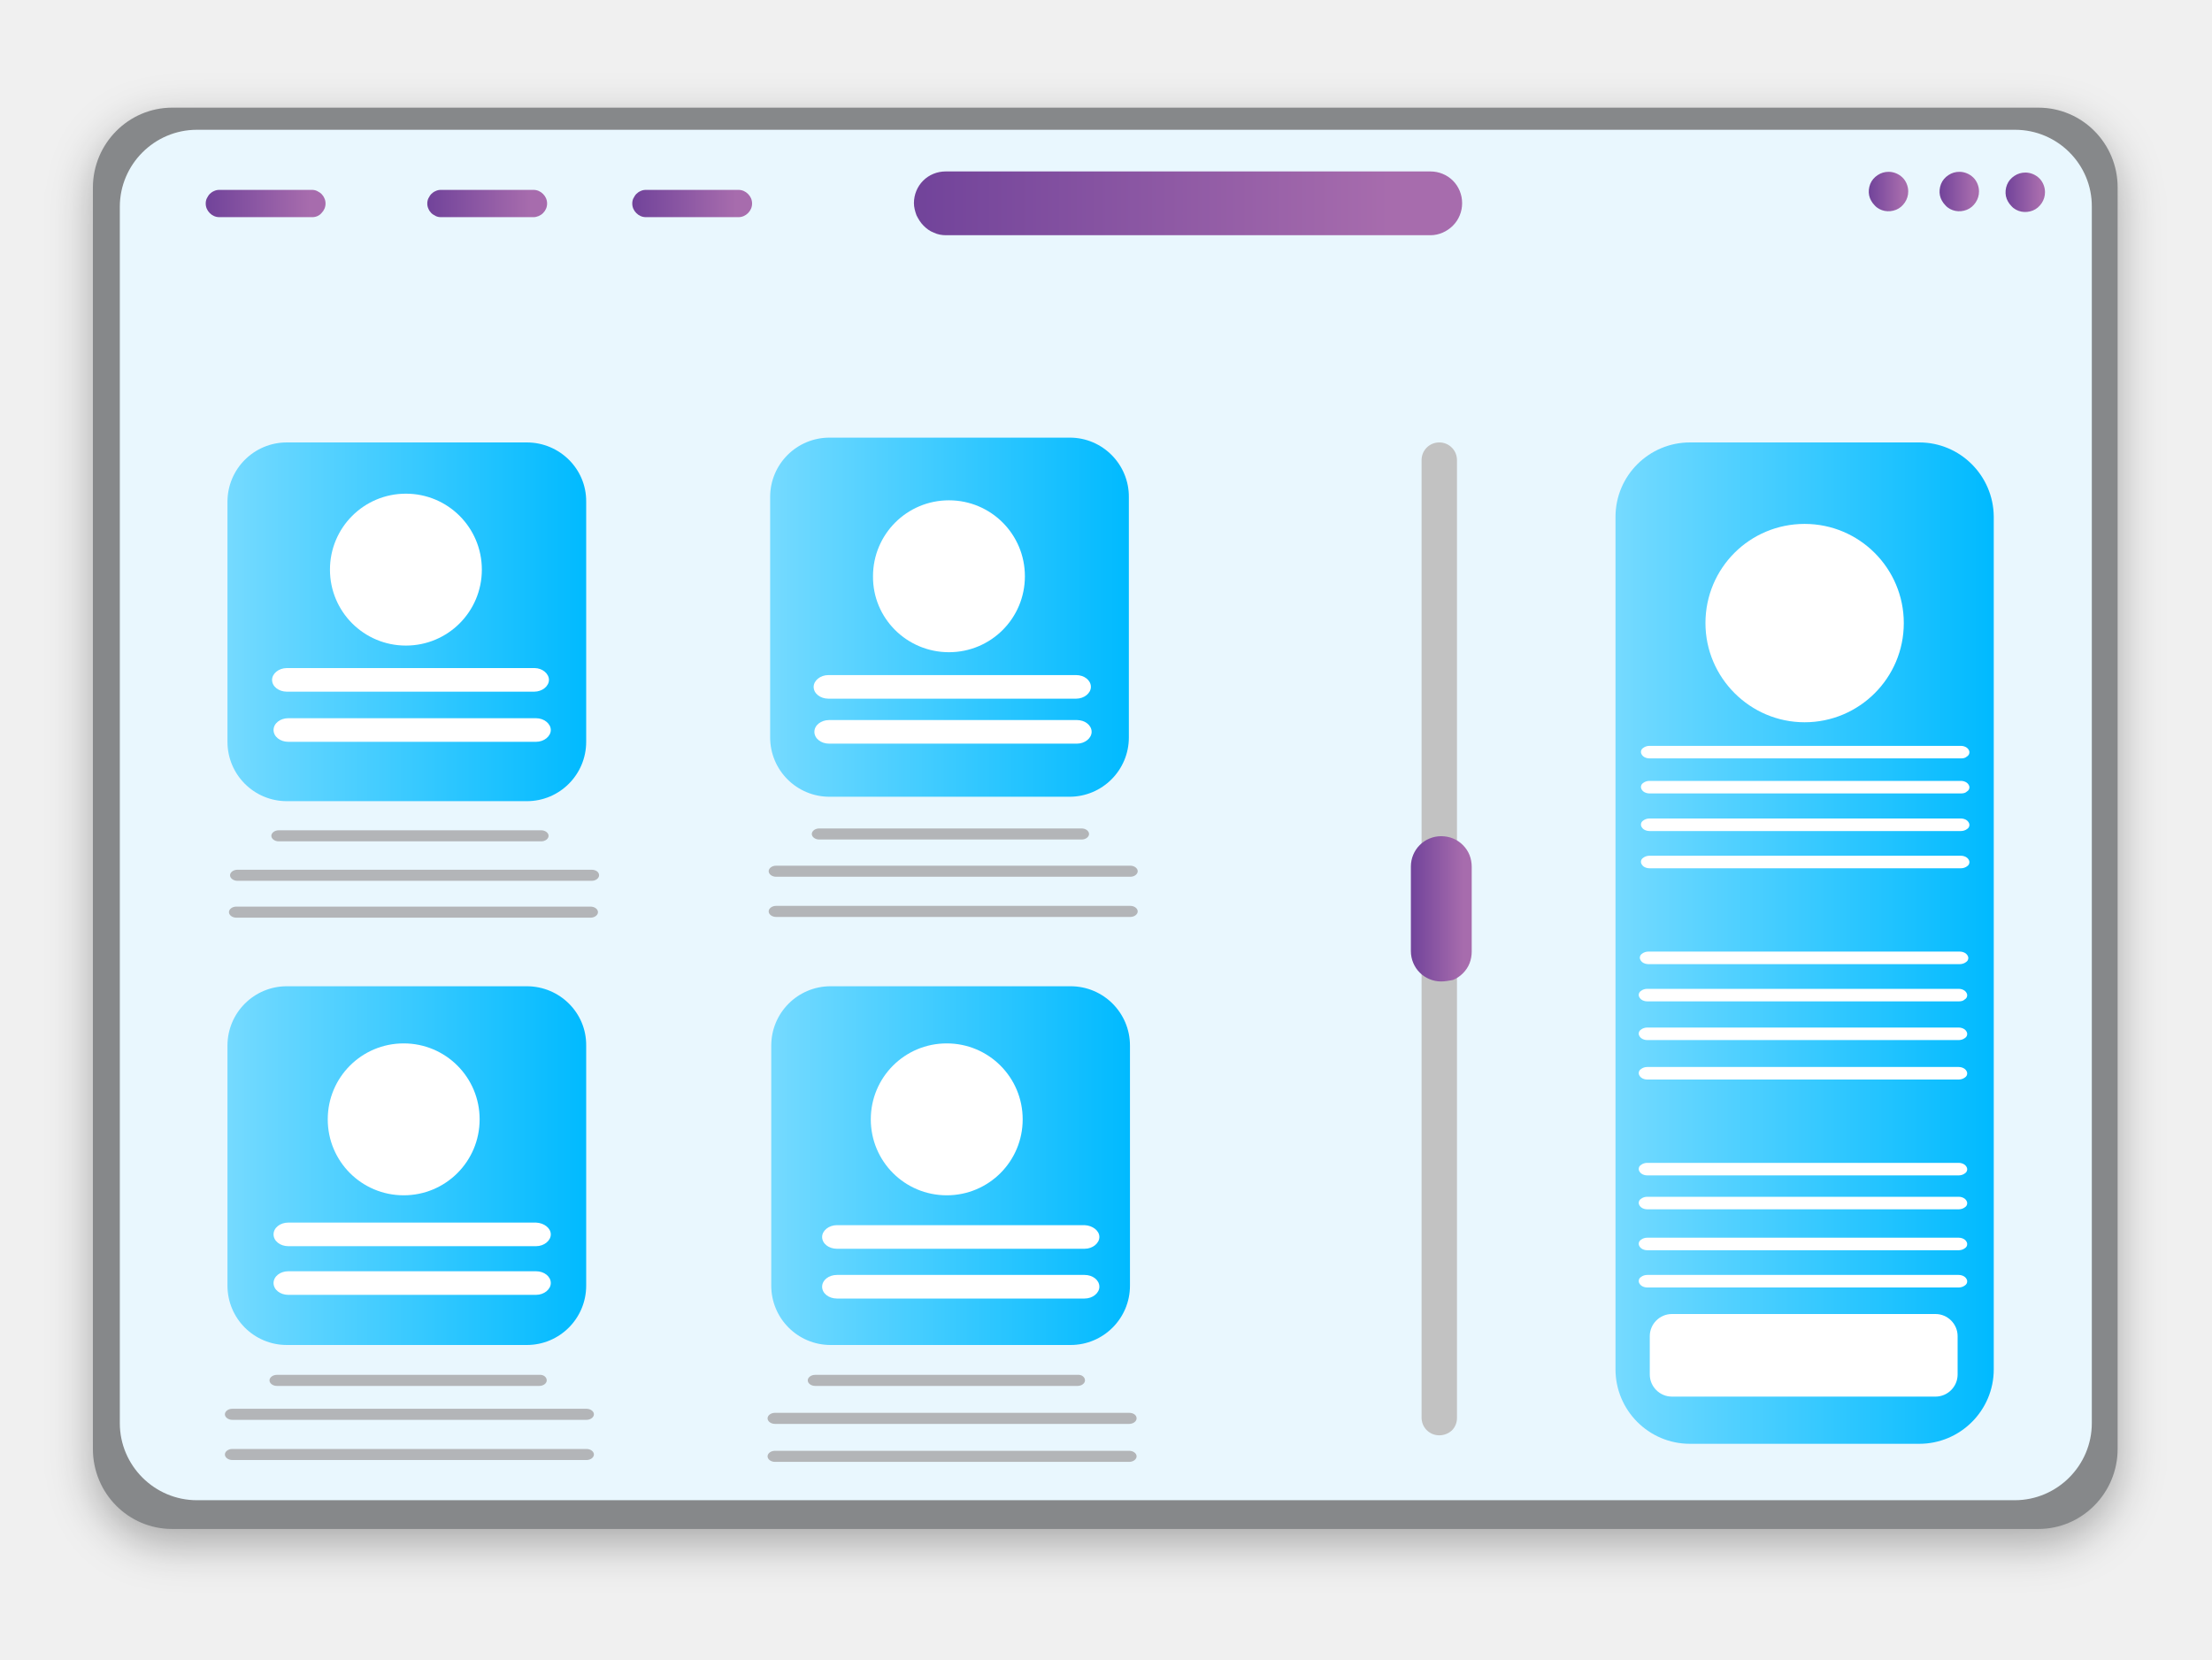
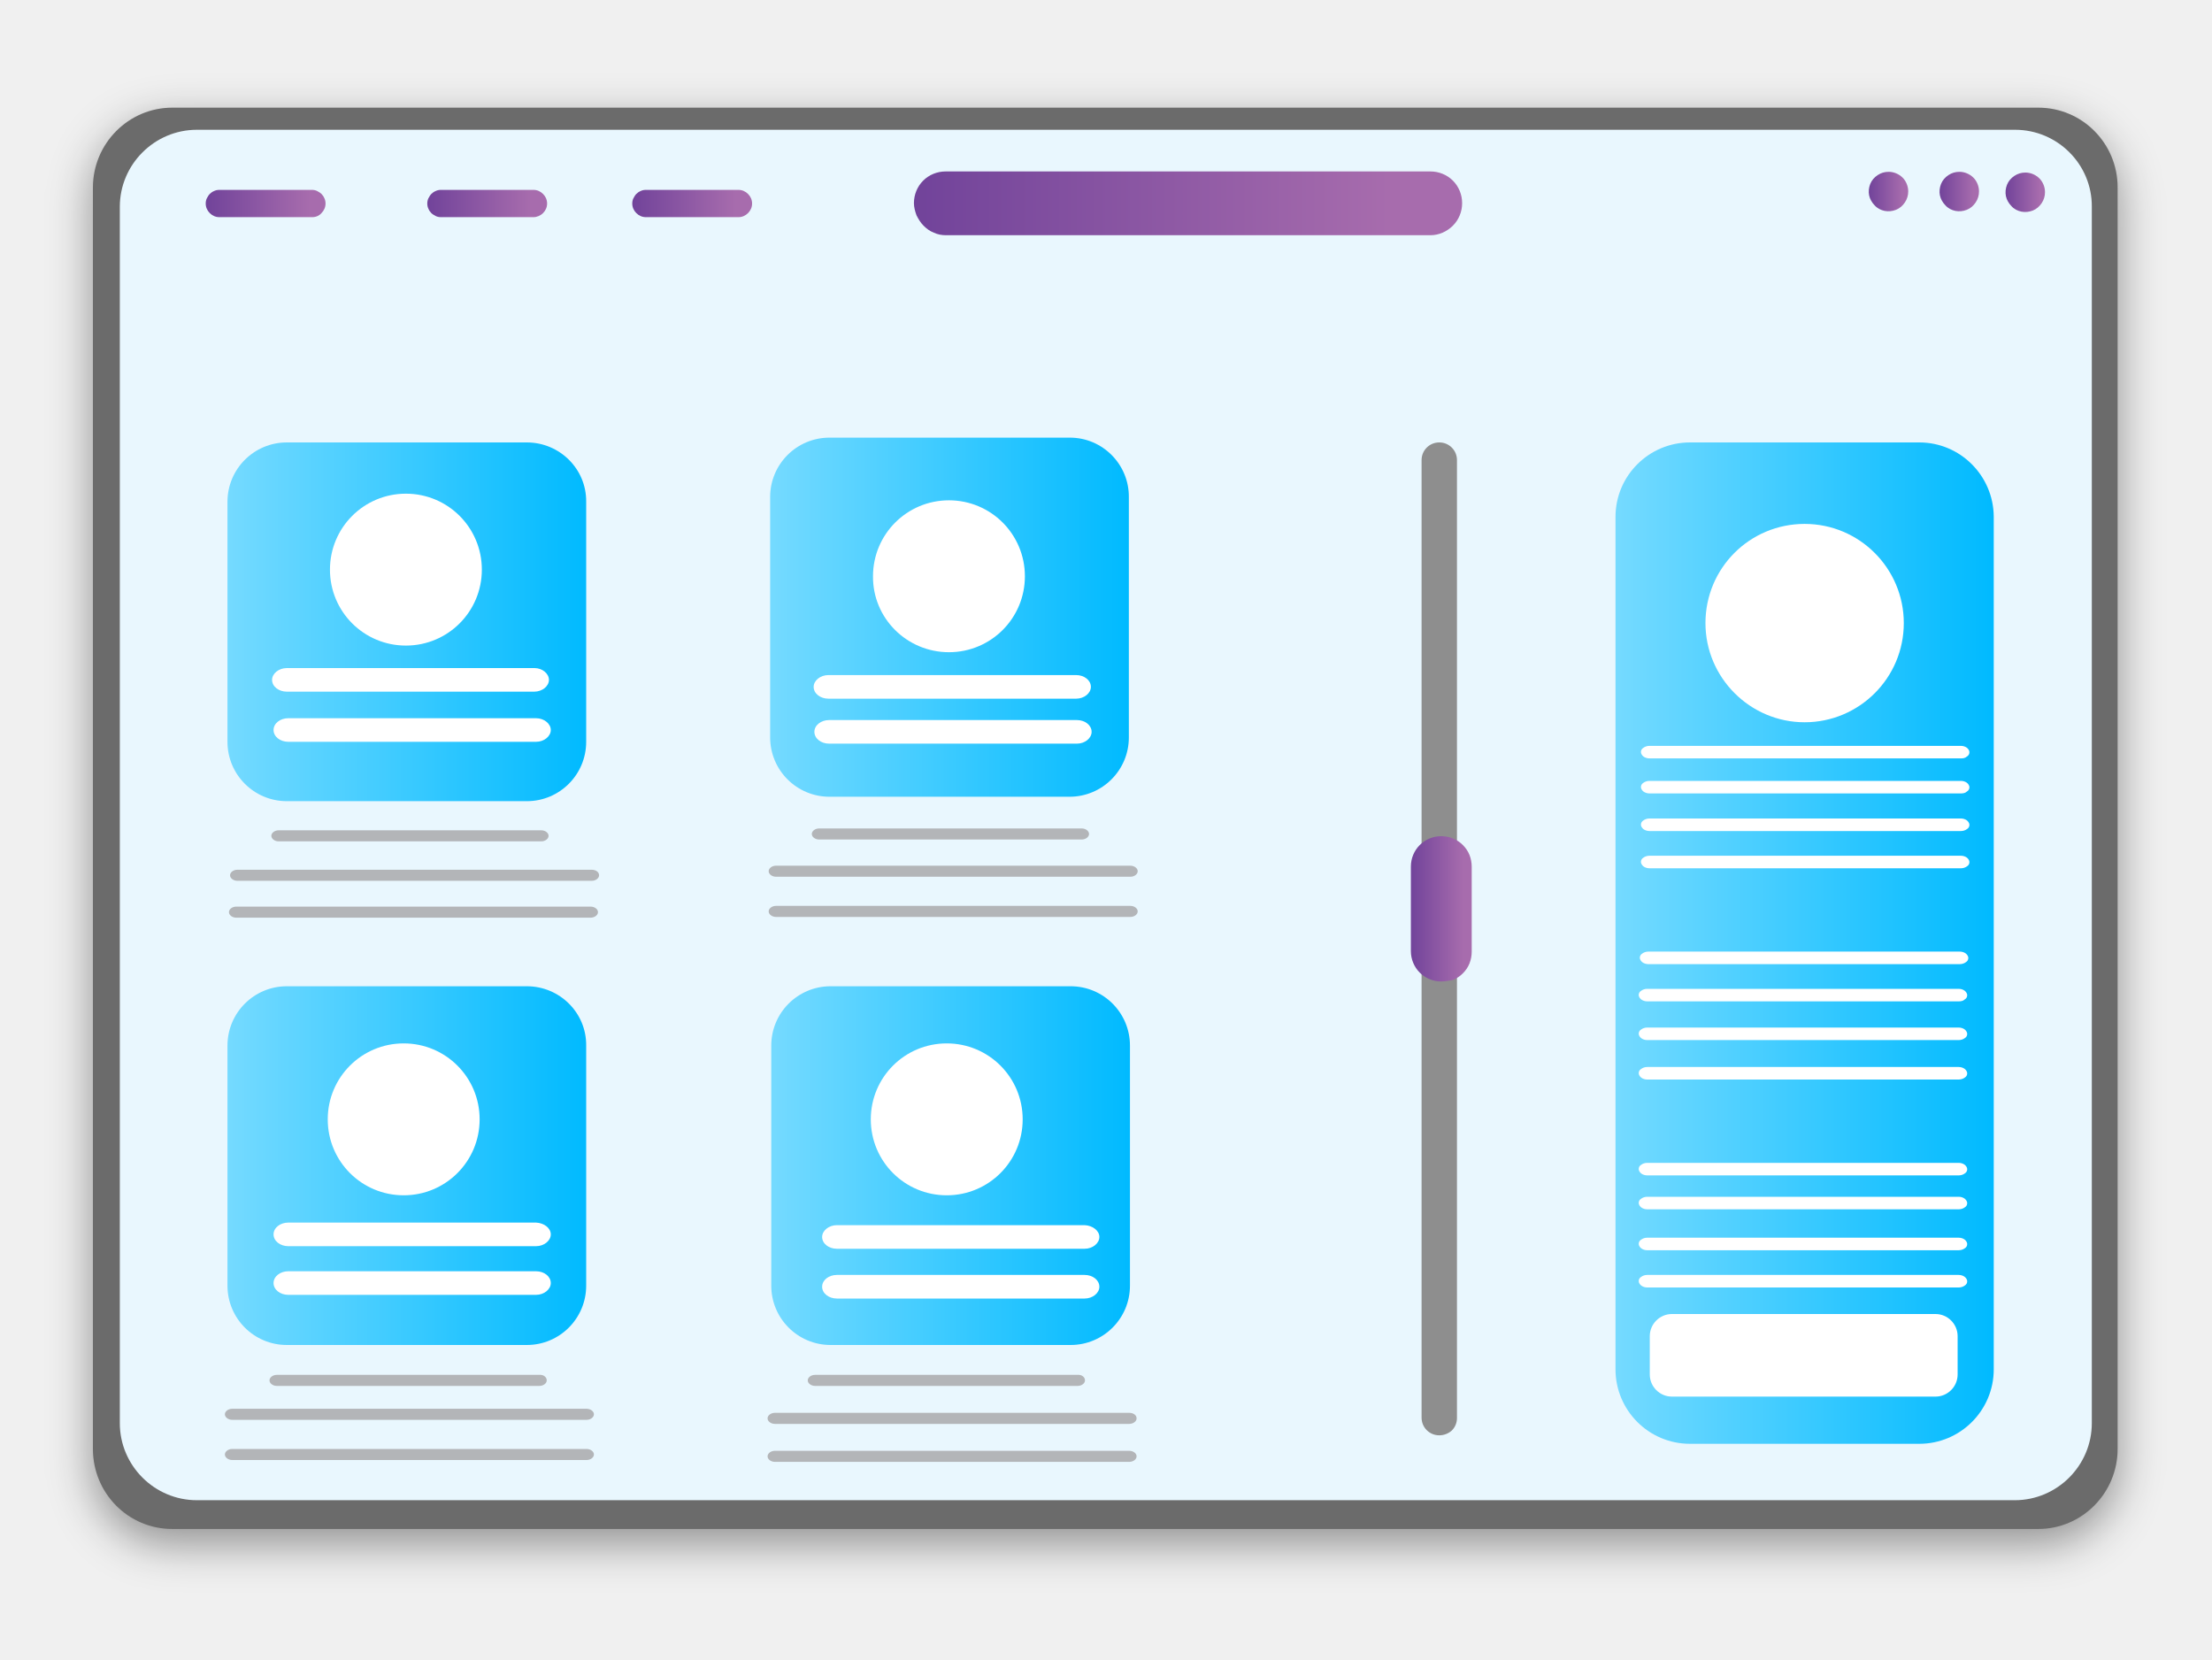
<svg xmlns="http://www.w3.org/2000/svg" width="600" height="450" viewBox="0 0 600 450" fill="none">
  <g filter="url(#filter0_d)">
-     <path d="M552.9 29.2H46.7C34.9 29.2 25.2 38.9 25.2 50.9V393C25.2 405 34.8 414.7 46.7 414.7H552.9C564.7 414.7 574.4 405 574.4 393V50.8C574.4 38.9 564.8 29.2 552.9 29.2Z" fill="#86888A" />
+     <path d="M552.9 29.2H46.7C34.9 29.2 25.2 38.9 25.2 50.9V393C25.2 405 34.8 414.7 46.7 414.7H552.9C564.7 414.7 574.4 405 574.4 393V50.8C574.4 38.9 564.8 29.2 552.9 29.2Z" fill="#6B6B6B" />
    <path d="M546.6 35.2H53.4C41.9 35.2 32.5 44.6 32.5 56.1V386C32.5 397.5 41.9 406.9 53.4 406.9H546.5C558 406.9 567.4 397.5 567.4 386V56.1C567.5 44.6 558.1 35.2 546.6 35.2Z" fill="#E9F7FE" />
    <path d="M84.7 58.9H59.5C58.5 58.9 57.6 58.5 56.9 57.8C56.2 57.1 55.8 56.2 55.8 55.2C55.8 54.7 55.9 54.2 56.1 53.8C56.3 53.4 56.6 52.9 56.9 52.6C57.2 52.3 57.6 52 58.1 51.8C58.5 51.6 59 51.5 59.5 51.5H84.6C85.1 51.5 85.6 51.6 86 51.8C86.4 52 86.9 52.3 87.2 52.6C87.5 52.9 87.8 53.3 88 53.8C88.2 54.2 88.3 54.7 88.3 55.2C88.3 56.2 87.9 57.1 87.2 57.8C86.6 58.5 85.7 58.9 84.7 58.9Z" fill="url(#paint0_linear)" />
    <path d="M144.7 58.9H119.6C119.1 58.9 118.6 58.8 118.2 58.6C117.8 58.4 117.3 58.1 117 57.8C116.7 57.5 116.4 57.1 116.2 56.6C116 56.2 115.9 55.7 115.9 55.2C115.9 54.7 116 54.2 116.2 53.8C116.4 53.4 116.7 52.9 117 52.6C117.3 52.3 117.7 52 118.2 51.8C118.6 51.6 119.1 51.5 119.6 51.5H144.7C145.7 51.5 146.6 51.9 147.3 52.6C148 53.3 148.4 54.2 148.4 55.2C148.4 56.2 148 57.1 147.3 57.8C146.6 58.5 145.6 58.9 144.7 58.9Z" fill="url(#paint1_linear)" />
    <path d="M200.3 58.9H175.2C174.2 58.9 173.3 58.5 172.6 57.8C171.9 57.1 171.5 56.2 171.5 55.2C171.5 54.7 171.6 54.2 171.8 53.8C172 53.4 172.3 52.9 172.6 52.6C172.9 52.3 173.3 52 173.8 51.8C174.2 51.6 174.7 51.5 175.2 51.5H200.3C201.3 51.5 202.2 51.9 202.9 52.6C203.6 53.3 204 54.2 204 55.2C204 56.2 203.6 57.1 202.9 57.8C202.2 58.5 201.3 58.9 200.3 58.9Z" fill="url(#paint2_linear)" />
    <path d="M388 63.8H256.6C255.5 63.8 254.3 63.6 253.3 63.1C252.2 62.7 251.3 62 250.5 61.2C249.7 60.4 249.1 59.4 248.6 58.4C248.2 57.3 247.9 56.2 247.9 55.1C247.9 52.8 248.8 50.6 250.4 49C252 47.4 254.2 46.5 256.5 46.5H388C390.3 46.5 392.5 47.4 394.1 49C395.7 50.6 396.6 52.8 396.6 55.1C396.6 57.4 395.7 59.6 394.1 61.2C392.5 62.8 390.3 63.8 388 63.8Z" fill="url(#paint3_linear)" />
    <path d="M554.7 52.1C554.7 53.2 554.4 54.2 553.8 55.1C553.2 56 552.4 56.7 551.4 57.1C550.4 57.5 549.3 57.6 548.3 57.4C547.3 57.2 546.3 56.7 545.6 55.9C544.9 55.2 544.3 54.2 544.1 53.2C543.9 52.2 544 51.1 544.4 50.1C544.8 49.1 545.5 48.3 546.4 47.7C547.3 47.1 548.3 46.8 549.4 46.8C550.8 46.8 552.2 47.4 553.2 48.4C554.1 49.3 554.7 50.7 554.7 52.1Z" fill="url(#paint4_linear)" />
    <path d="M536.8 51.9C536.8 53 536.5 54 535.9 54.9C535.3 55.8 534.5 56.5 533.5 56.9C532.5 57.3 531.4 57.4 530.4 57.2C529.4 57 528.4 56.5 527.7 55.7C527 55 526.4 54 526.2 53C526 52 526.1 50.9 526.5 49.9C526.9 48.9 527.6 48.1 528.5 47.5C529.4 46.9 530.4 46.6 531.5 46.6C532.9 46.6 534.3 47.2 535.3 48.2C536.2 49.1 536.8 50.5 536.8 51.9Z" fill="url(#paint5_linear)" />
    <path d="M517.6 51.9C517.6 53 517.3 54 516.7 54.9C516.1 55.8 515.3 56.5 514.3 56.9C513.3 57.3 512.2 57.4 511.2 57.2C510.2 57 509.2 56.5 508.5 55.7C507.8 55 507.2 54 507 53C506.8 52 506.9 50.9 507.3 49.9C507.7 48.9 508.4 48.1 509.3 47.5C510.2 46.9 511.2 46.6 512.3 46.6C513.7 46.6 515.1 47.2 516.1 48.2C517 49.1 517.6 50.5 517.6 51.9Z" fill="url(#paint6_linear)" />
    <path d="M142.9 120H77.8C68.9 120 61.7 127.2 61.7 136.1V201.2C61.7 210.1 68.9 217.3 77.8 217.3H142.9C151.8 217.3 159 210.1 159 201.2V136.1C159.1 127.2 151.8 120 142.9 120Z" fill="url(#paint7_linear)" />
    <path d="M142.9 267.5H77.8C68.9 267.5 61.7 274.7 61.7 283.6V348.7C61.7 357.6 68.9 364.8 77.8 364.8H142.9C151.8 364.8 159 357.6 159 348.7V283.6C159.1 274.7 151.8 267.5 142.9 267.5Z" fill="url(#paint8_linear)" />
    <path d="M290.4 267.5H225.3C216.4 267.5 209.2 274.7 209.2 283.6V348.7C209.2 357.6 216.4 364.8 225.3 364.8H290.4C299.3 364.8 306.5 357.6 306.5 348.7V283.6C306.5 274.7 299.3 267.5 290.4 267.5Z" fill="url(#paint9_linear)" />
    <path d="M290.2 118.7H225C216.1 118.7 208.9 125.9 208.9 134.8V200C208.9 208.9 216.1 216.1 225 216.1H290.1C299 216.1 306.2 208.9 306.2 200V134.9C306.3 126 299.1 118.7 290.2 118.7Z" fill="url(#paint10_linear)" />
-     <path d="M390.4 389.3C389.1 389.3 387.9 388.8 387 387.9C386.1 387 385.6 385.8 385.6 384.5V124.8C385.6 123.5 386.1 122.3 387 121.4C387.9 120.5 389.1 120 390.4 120C391.7 120 392.9 120.5 393.8 121.4C394.7 122.3 395.2 123.5 395.2 124.8V384.6C395.2 385.9 394.7 387.1 393.8 388C392.9 388.8 391.7 389.3 390.4 389.3Z" fill="#C2C2C2" />
+     <path d="M390.4 389.3C389.1 389.3 387.9 388.8 387 387.9C386.1 387 385.6 385.8 385.6 384.5V124.8C385.6 123.5 386.1 122.3 387 121.4C387.9 120.5 389.1 120 390.4 120C391.7 120 392.9 120.5 393.8 121.4C394.7 122.3 395.2 123.5 395.2 124.8V384.6C395.2 385.9 394.7 387.1 393.8 388C392.9 388.8 391.7 389.3 390.4 389.3Z" fill="#8E8E8E" />
    <path d="M390.9 266.2C388.7 266.2 386.6 265.3 385.1 263.8C383.6 262.3 382.7 260.2 382.7 258V235C382.7 232.8 383.6 230.7 385.1 229.2C386.6 227.7 388.7 226.8 390.9 226.8C392 226.8 393.1 227 394.1 227.4C395.1 227.8 396 228.4 396.8 229.2C397.6 230 398.2 230.9 398.6 231.9C399 232.9 399.2 234 399.2 235.1V258.1C399.2 259.2 399 260.3 398.6 261.3C398.2 262.3 397.6 263.2 396.8 264C396 264.8 395.1 265.4 394.1 265.8C393 266 392 266.2 390.9 266.2Z" fill="url(#paint11_linear)" />
    <path d="M520.6 120H458.4C447.3 120 438.2 129 438.2 140.2V371.4C438.2 382.5 447.2 391.6 458.4 391.6H520.6C531.7 391.6 540.8 382.6 540.8 371.4V140.1C540.7 129 531.7 120 520.6 120Z" fill="url(#paint12_linear)" />
    <path d="M489.5 195.9C504.3 195.9 516.4 183.9 516.4 169C516.4 154.2 504.4 142.1 489.5 142.1C474.6 142.1 462.6 154.1 462.6 169C462.6 183.8 474.7 195.9 489.5 195.9Z" fill="white" />
    <path d="M110.1 175.1C121.5 175.1 130.7 165.9 130.7 154.5C130.7 143.1 121.5 133.9 110.1 133.9C98.7 133.9 89.5 143.1 89.5 154.5C89.5 165.9 98.7 175.1 110.1 175.1Z" fill="white" />
    <path d="M257.4 176.9C268.8 176.9 278 167.7 278 156.3C278 144.9 268.8 135.7 257.4 135.7C246 135.7 236.8 144.9 236.8 156.3C236.7 167.7 246 176.9 257.4 176.9Z" fill="white" />
    <path d="M109.5 324.2C120.9 324.2 130.1 315 130.1 303.6C130.1 292.2 120.9 283 109.5 283C98.1 283 88.9 292.2 88.9 303.6C88.9 315 98.1 324.2 109.5 324.2Z" fill="white" />
    <path d="M256.8 324.2C268.2 324.2 277.4 315 277.4 303.6C277.4 292.2 268.2 283 256.8 283C245.4 283 236.2 292.2 236.2 303.6C236.2 315 245.4 324.2 256.8 324.2Z" fill="white" />
    <path d="M531.9 205.7H447.4C446.8 205.7 446.2 205.5 445.8 205.2C445.4 204.9 445.1 204.4 445.1 204C445.1 203.5 445.3 203.1 445.8 202.8C446.2 202.5 446.8 202.3 447.4 202.3H531.9C532.5 202.3 533.1 202.5 533.5 202.8C533.9 203.1 534.2 203.6 534.2 204C534.2 204.5 534 204.9 533.5 205.2C533.1 205.6 532.5 205.7 531.9 205.7Z" fill="white" />
    <path d="M531.9 215.2H447.4C446.8 215.2 446.2 215 445.8 214.7C445.4 214.4 445.1 213.9 445.1 213.5C445.1 213 445.3 212.6 445.8 212.3C446.2 212 446.8 211.8 447.4 211.8H531.9C532.5 211.8 533.1 212 533.5 212.3C533.9 212.6 534.2 213.1 534.2 213.5C534.2 214 534 214.4 533.5 214.7C533.1 215.1 532.5 215.2 531.9 215.2Z" fill="white" />
    <path d="M531.9 225.4H447.4C446.8 225.4 446.2 225.2 445.8 224.9C445.4 224.6 445.1 224.1 445.1 223.7C445.1 223.2 445.3 222.8 445.8 222.5C446.2 222.2 446.8 222 447.4 222H531.9C532.5 222 533.1 222.2 533.5 222.5C533.9 222.8 534.2 223.3 534.2 223.7C534.2 224.2 534 224.6 533.5 224.9C533.1 225.2 532.5 225.4 531.9 225.4Z" fill="white" />
    <path d="M531.9 235.5H447.4C446.8 235.5 446.2 235.3 445.8 235C445.4 234.7 445.1 234.2 445.1 233.8C445.1 233.3 445.3 232.9 445.8 232.6C446.2 232.3 446.8 232.1 447.4 232.1H531.9C532.5 232.1 533.1 232.3 533.5 232.6C533.9 232.9 534.2 233.4 534.2 233.8C534.2 234.3 534 234.7 533.5 235C533.1 235.3 532.5 235.5 531.9 235.5Z" fill="white" />
    <path d="M531.6 261.5H447.1C446.5 261.5 445.9 261.3 445.5 261C445.1 260.7 444.8 260.2 444.8 259.8C444.8 259.3 445 258.9 445.5 258.6C445.9 258.3 446.5 258.1 447.1 258.1H531.6C532.2 258.1 532.8 258.3 533.2 258.6C533.6 258.9 533.9 259.4 533.9 259.8C533.9 260.3 533.7 260.7 533.2 261C532.8 261.3 532.2 261.5 531.6 261.5Z" fill="white" />
    <path d="M531.3 271.6H446.8C446.2 271.6 445.6 271.4 445.2 271.1C444.8 270.8 444.5 270.3 444.5 269.9C444.5 269.4 444.7 269 445.2 268.7C445.6 268.4 446.2 268.2 446.8 268.2H531.3C531.9 268.2 532.5 268.4 532.9 268.7C533.3 269 533.6 269.5 533.6 269.9C533.6 270.4 533.4 270.8 532.9 271.1C532.5 271.5 531.9 271.6 531.3 271.6Z" fill="white" />
    <path d="M531.3 282.1H446.8C446.2 282.1 445.6 281.9 445.2 281.6C444.8 281.3 444.5 280.8 444.5 280.4C444.5 279.9 444.7 279.5 445.2 279.2C445.6 278.9 446.2 278.7 446.8 278.7H531.3C531.9 278.7 532.5 278.9 532.9 279.2C533.3 279.5 533.6 280 533.6 280.4C533.6 280.9 533.4 281.3 532.9 281.6C532.5 281.9 531.9 282.1 531.3 282.1Z" fill="white" />
    <path d="M531.3 292.8H446.8C446.2 292.8 445.6 292.6 445.2 292.3C444.8 292 444.5 291.5 444.5 291.1C444.5 290.6 444.7 290.2 445.2 289.9C445.6 289.6 446.2 289.4 446.8 289.4H531.3C531.9 289.4 532.5 289.6 532.9 289.9C533.3 290.2 533.6 290.7 533.6 291.1C533.6 291.6 533.4 292 532.9 292.3C532.5 292.6 531.9 292.8 531.3 292.8Z" fill="white" />
    <path d="M531.3 318.8H446.8C446.2 318.8 445.6 318.6 445.2 318.3C444.8 318 444.5 317.5 444.5 317.1C444.5 316.6 444.7 316.2 445.2 315.9C445.6 315.6 446.2 315.4 446.8 315.4H531.3C531.9 315.4 532.5 315.6 532.9 315.9C533.3 316.2 533.6 316.7 533.6 317.1C533.6 317.6 533.4 318 532.9 318.3C532.5 318.6 531.9 318.8 531.3 318.8Z" fill="white" />
    <path d="M531.3 328H446.8C446.2 328 445.6 327.8 445.2 327.5C444.8 327.2 444.5 326.7 444.5 326.3C444.5 325.8 444.7 325.4 445.2 325.1C445.6 324.8 446.2 324.6 446.8 324.6H531.3C531.9 324.6 532.5 324.8 532.9 325.1C533.3 325.4 533.6 325.9 533.6 326.3C533.6 326.8 533.4 327.2 532.9 327.5C532.5 327.8 531.9 328 531.3 328Z" fill="white" />
    <path d="M531.3 339.1H446.8C446.2 339.1 445.6 338.9 445.2 338.6C444.8 338.3 444.5 337.8 444.5 337.4C444.5 336.9 444.7 336.5 445.2 336.2C445.6 335.9 446.2 335.7 446.8 335.7H531.3C531.9 335.7 532.5 335.9 532.9 336.2C533.3 336.5 533.6 337 533.6 337.4C533.6 337.9 533.4 338.3 532.9 338.6C532.5 338.9 531.9 339.1 531.3 339.1Z" fill="white" />
    <path d="M531.3 349.2H446.8C446.2 349.2 445.6 349 445.2 348.7C444.8 348.4 444.5 347.9 444.5 347.5C444.5 347 444.7 346.6 445.2 346.3C445.6 346 446.2 345.8 446.8 345.8H531.3C531.9 345.8 532.5 346 532.9 346.3C533.3 346.6 533.6 347.1 533.6 347.5C533.6 348 533.4 348.4 532.9 348.7C532.5 349 531.9 349.2 531.3 349.2Z" fill="white" />
    <path d="M531 372.8C531 376.1 528.3 378.8 525 378.8H453.5C450.2 378.8 447.5 376.1 447.5 372.8V362.4C447.5 359.1 450.2 356.4 453.5 356.4H525C528.3 356.4 531 359.1 531 362.4V372.8Z" fill="white" />
    <path d="M148.9 184.4C148.9 186.1 147.1 187.6 144.9 187.6H77.8C75.6 187.6 73.8 186.2 73.8 184.4C73.8 182.7 75.6 181.2 77.8 181.2H145C147.1 181.2 148.9 182.7 148.9 184.4Z" fill="white" />
    <path d="M149.4 198C149.4 199.7 147.6 201.2 145.4 201.2H78.2C76 201.2 74.2 199.8 74.2 198C74.2 196.2 76 194.8 78.2 194.8H145.4C147.6 194.8 149.4 196.3 149.4 198Z" fill="white" />
    <path d="M148.8 226.7C148.8 227.5 147.9 228.2 146.8 228.2H75.6C74.5 228.2 73.6 227.5 73.6 226.7C73.6 225.9 74.5 225.2 75.6 225.2H146.8C147.9 225.2 148.8 225.9 148.8 226.7Z" fill="#B3B5B8" />
    <path d="M295.4 226.2C295.4 227 294.5 227.7 293.4 227.7H222.2C221.1 227.7 220.2 227 220.2 226.2C220.2 225.4 221.1 224.7 222.2 224.7H293.4C294.5 224.7 295.4 225.4 295.4 226.2Z" fill="#B3B5B8" />
    <path d="M148.3 374.4C148.3 375.2 147.4 375.9 146.3 375.9H75.1C74 375.9 73.1 375.2 73.1 374.4C73.1 373.6 74 372.9 75.1 372.9H146.3C147.4 372.8 148.3 373.5 148.3 374.4Z" fill="#B3B5B8" />
    <path d="M294.3 374.4C294.3 375.2 293.4 375.9 292.3 375.9H221.1C220 375.9 219.1 375.2 219.1 374.4C219.1 373.6 220 372.9 221.1 372.9H292.3C293.4 372.8 294.3 373.5 294.3 374.4Z" fill="#B3B5B8" />
    <path d="M162.5 237.4C162.5 238.2 161.6 238.9 160.5 238.9H64.4C63.3 238.9 62.4 238.2 62.4 237.4C62.4 236.6 63.3 235.9 64.4 235.9H160.5C161.6 235.9 162.5 236.5 162.5 237.4Z" fill="#B3B5B8" />
    <path d="M308.6 236.3C308.6 237.1 307.7 237.8 306.6 237.8H210.5C209.4 237.8 208.5 237.1 208.5 236.3C208.5 235.5 209.4 234.8 210.5 234.8H306.6C307.7 234.8 308.6 235.5 308.6 236.3Z" fill="#B3B5B8" />
    <path d="M308.6 247.2C308.6 248 307.7 248.7 306.6 248.7H210.5C209.4 248.7 208.5 248 208.5 247.2C208.5 246.4 209.4 245.7 210.5 245.7H306.6C307.7 245.7 308.6 246.4 308.6 247.2Z" fill="#B3B5B8" />
    <path d="M162.2 247.4C162.2 248.2 161.3 248.9 160.2 248.9H64.1C63 248.9 62.1 248.2 62.1 247.4C62.1 246.6 63 245.9 64.1 245.9H160.2C161.3 245.9 162.2 246.6 162.2 247.4Z" fill="#B3B5B8" />
    <path d="M161.1 383.6C161.1 384.4 160.2 385.1 159.1 385.1H63C61.9 385.1 61 384.4 61 383.6C61 382.8 61.9 382.1 63 382.1H159.1C160.2 382.1 161.1 382.8 161.1 383.6Z" fill="#B3B5B8" />
    <path d="M308.3 384.7C308.3 385.5 307.4 386.2 306.3 386.2H210.2C209.1 386.2 208.2 385.5 208.2 384.7C208.2 383.9 209.1 383.2 210.2 383.2H306.3C307.4 383.2 308.3 383.8 308.3 384.7Z" fill="#B3B5B8" />
    <path d="M308.3 395C308.3 395.8 307.4 396.5 306.3 396.5H210.2C209.1 396.5 208.2 395.8 208.2 395C208.2 394.2 209.1 393.5 210.2 393.5H306.3C307.4 393.5 308.3 394.2 308.3 395Z" fill="#B3B5B8" />
    <path d="M161.1 394.5C161.1 395.3 160.2 396 159.1 396H63C61.9 396 61 395.3 61 394.5C61 393.7 61.9 393 63 393H159.1C160.2 393 161.1 393.7 161.1 394.5Z" fill="#B3B5B8" />
    <path d="M295.9 186.3C295.9 188 294.1 189.5 291.9 189.5H224.7C222.5 189.5 220.7 188.1 220.7 186.3C220.7 184.6 222.5 183.1 224.7 183.1H291.9C294.1 183.1 295.9 184.5 295.9 186.3Z" fill="white" />
    <path d="M296.1 198.5C296.1 200.2 294.3 201.7 292.1 201.7H224.9C222.7 201.7 220.9 200.3 220.9 198.5C220.9 196.7 222.7 195.3 224.9 195.3H292.1C294.3 195.3 296.1 196.7 296.1 198.5Z" fill="white" />
    <path d="M149.4 334.8C149.4 336.5 147.6 338 145.4 338H78.2C76 338 74.2 336.6 74.2 334.8C74.2 333 76 331.6 78.2 331.6H145.4C147.6 331.7 149.4 333.1 149.4 334.8Z" fill="white" />
    <path d="M149.4 348C149.4 349.7 147.6 351.2 145.4 351.2H78.2C76 351.2 74.2 349.8 74.2 348C74.2 346.2 76 344.8 78.2 344.8H145.4C147.6 344.8 149.4 346.2 149.4 348Z" fill="white" />
    <path d="M298.2 335.5C298.2 337.2 296.4 338.7 294.2 338.7H227C224.8 338.7 223 337.3 223 335.5C223 333.8 224.8 332.3 227 332.3H294.2C296.4 332.4 298.2 333.8 298.2 335.5Z" fill="white" />
    <path d="M298.2 349C298.2 350.7 296.4 352.2 294.2 352.2H227C224.8 352.2 223 350.8 223 349C223 347.2 224.8 345.8 227 345.8H294.2C296.4 345.8 298.2 347.2 298.2 349Z" fill="white" />
  </g>
  <defs>
    <filter id="filter0_d" x="-12" y="-8" width="624" height="474" filterUnits="userSpaceOnUse" color-interpolation-filters="sRGB">
      <feFlood flood-opacity="0" result="BackgroundImageFix" />
      <feColorMatrix in="SourceAlpha" type="matrix" values="0 0 0 0 0 0 0 0 0 0 0 0 0 0 0 0 0 0 127 0" result="hardAlpha" />
      <feOffset dy="4" />
      <feGaussianBlur stdDeviation="6" />
-       <feColorMatrix type="matrix" values="0 0 0 0 0 0 0 0 0 0 0 0 0 0 0 0 0 0 0.3 0" />
+       <feColorMatrix type="matrix" values="0 0 0 0 0 0 0 0 0 0 0 0 0 0 0 0 0 0 0.4 0" />
      <feBlend mode="normal" in2="BackgroundImageFix" result="effect1_dropShadow" />
      <feBlend mode="normal" in="SourceGraphic" in2="effect1_dropShadow" result="shape" />
    </filter>
    <linearGradient id="paint0_linear" x1="55.859" y1="55.171" x2="88.377" y2="55.171" gradientUnits="userSpaceOnUse">
      <stop stop-color="#71439A" />
      <stop offset="0.867" stop-color="#A76CAD" />
    </linearGradient>
    <linearGradient id="paint1_linear" x1="115.837" y1="55.171" x2="148.356" y2="55.171" gradientUnits="userSpaceOnUse">
      <stop stop-color="#71439A" />
      <stop offset="0.867" stop-color="#A76CAD" />
    </linearGradient>
    <linearGradient id="paint2_linear" x1="171.464" y1="55.171" x2="203.982" y2="55.171" gradientUnits="userSpaceOnUse">
      <stop stop-color="#71439A" />
      <stop offset="0.867" stop-color="#A76CAD" />
    </linearGradient>
    <linearGradient id="paint3_linear" x1="247.932" y1="55.171" x2="396.65" y2="55.171" gradientUnits="userSpaceOnUse">
      <stop stop-color="#71439A" />
      <stop offset="0.867" stop-color="#A76CAD" />
    </linearGradient>
    <linearGradient id="paint4_linear" x1="543.976" y1="52.097" x2="554.674" y2="52.097" gradientUnits="userSpaceOnUse">
      <stop stop-color="#71439A" />
      <stop offset="0.867" stop-color="#A76CAD" />
    </linearGradient>
    <linearGradient id="paint5_linear" x1="526.056" y1="51.894" x2="536.753" y2="51.894" gradientUnits="userSpaceOnUse">
      <stop stop-color="#71439A" />
      <stop offset="0.867" stop-color="#A76CAD" />
    </linearGradient>
    <linearGradient id="paint6_linear" x1="506.913" y1="51.894" x2="517.61" y2="51.894" gradientUnits="userSpaceOnUse">
      <stop stop-color="#71439A" />
      <stop offset="0.867" stop-color="#A76CAD" />
    </linearGradient>
    <linearGradient id="paint7_linear" x1="61.654" y1="168.687" x2="159.051" y2="168.687" gradientUnits="userSpaceOnUse">
      <stop stop-color="#75DAFF" />
      <stop offset="1" stop-color="#00BAFF" />
    </linearGradient>
    <linearGradient id="paint8_linear" x1="61.654" y1="316.171" x2="159.051" y2="316.171" gradientUnits="userSpaceOnUse">
      <stop stop-color="#75DAFF" />
      <stop offset="1" stop-color="#00BAFF" />
    </linearGradient>
    <linearGradient id="paint9_linear" x1="209.137" y1="316.171" x2="306.534" y2="316.171" gradientUnits="userSpaceOnUse">
      <stop stop-color="#75DAFF" />
      <stop offset="1" stop-color="#00BAFF" />
    </linearGradient>
    <linearGradient id="paint10_linear" x1="208.884" y1="167.448" x2="306.281" y2="167.448" gradientUnits="userSpaceOnUse">
      <stop stop-color="#75DAFF" />
      <stop offset="1" stop-color="#00BAFF" />
    </linearGradient>
    <linearGradient id="paint11_linear" x1="382.635" y1="246.446" x2="399.111" y2="246.446" gradientUnits="userSpaceOnUse">
      <stop stop-color="#71439A" />
      <stop offset="0.867" stop-color="#A76CAD" />
    </linearGradient>
    <linearGradient id="paint12_linear" x1="438.273" y1="255.769" x2="540.749" y2="255.769" gradientUnits="userSpaceOnUse">
      <stop stop-color="#75DAFF" />
      <stop offset="1" stop-color="#00BAFF" />
    </linearGradient>
  </defs>
</svg>
